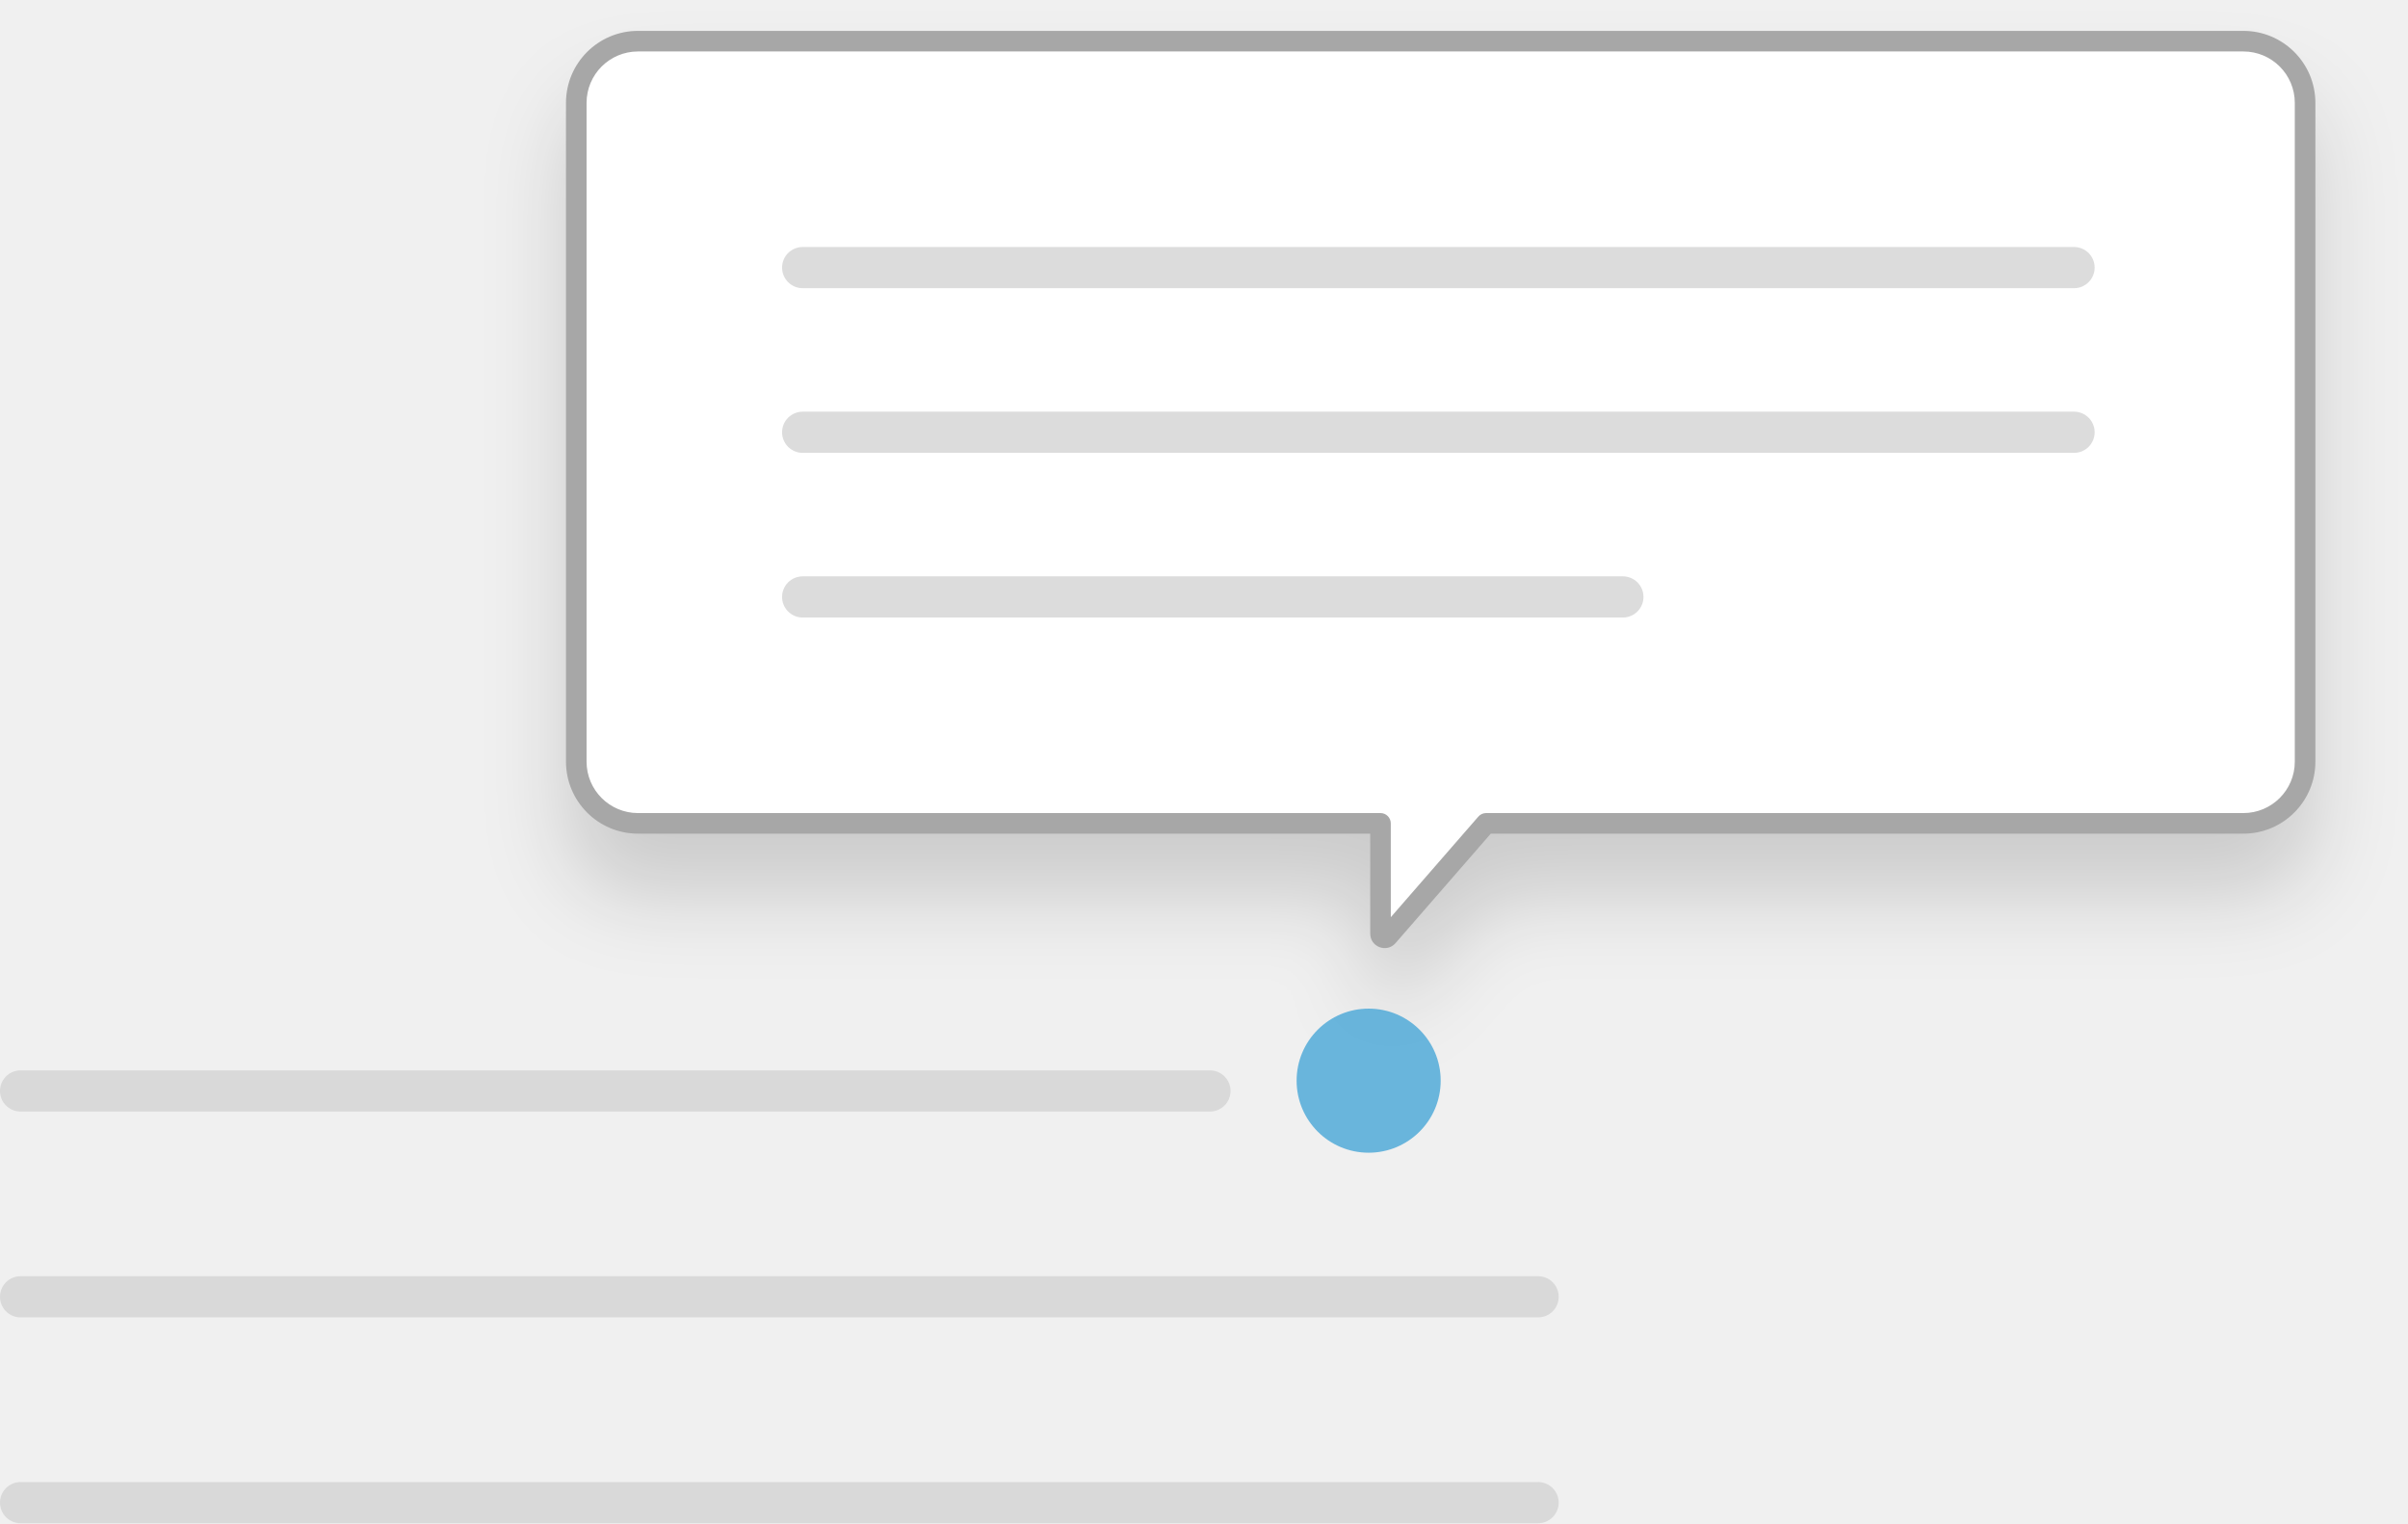
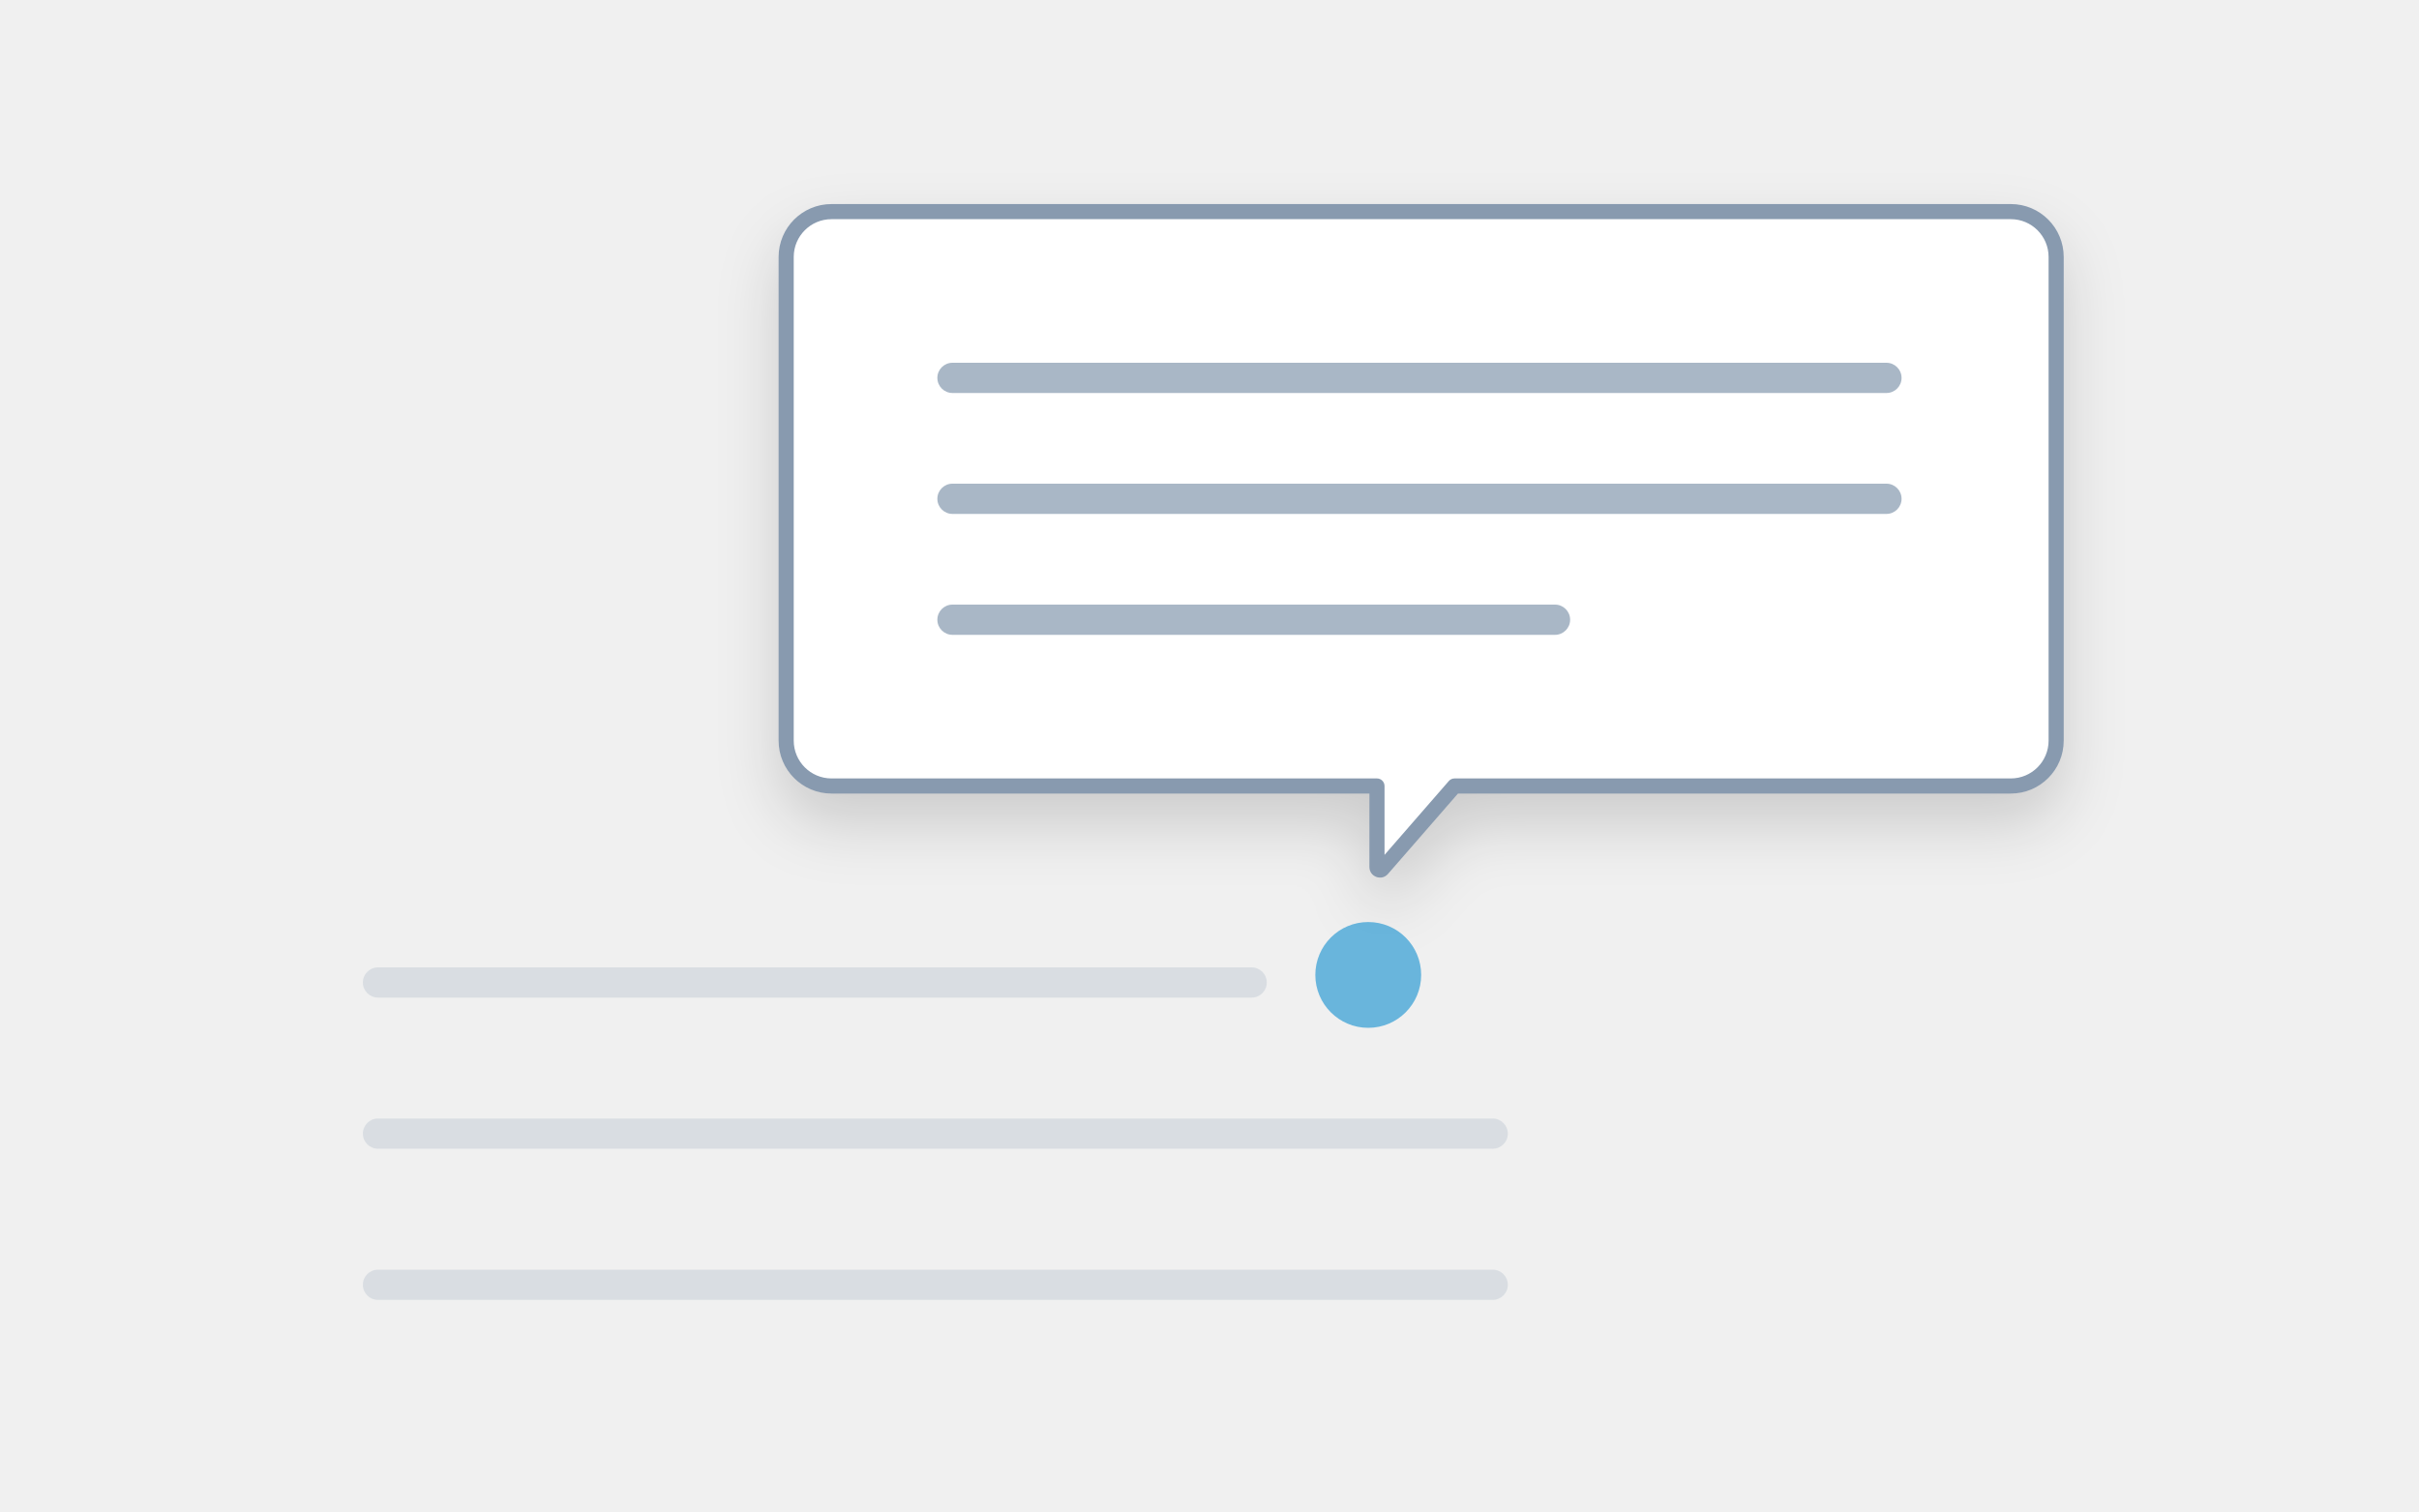
- <svg xmlns="http://www.w3.org/2000/svg" width="117" height="74" viewBox="0 0 117 74" fill="none">
-   <g filter="url(#filter0_d)">
-     <path fill-rule="evenodd" clip-rule="evenodd" d="M31 2C29.343 2 28 3.343 28 5V37C28 38.657 29.343 40 31 40H67.076L67.077 45.359C67.077 45.544 67.307 45.63 67.428 45.49L72.206 40H109C110.657 40 112 38.657 112 37V5C112 3.343 110.657 2 109 2H31Z" fill="white" />
-     <path d="M67.076 40L67.576 40C67.576 39.724 67.353 39.5 67.076 39.5V40ZM67.077 45.359L66.577 45.359L67.077 45.359ZM67.428 45.49L67.051 45.162L67.051 45.162L67.428 45.49ZM72.206 40V39.5C72.061 39.5 71.924 39.563 71.829 39.672L72.206 40ZM28.5 5C28.5 3.619 29.619 2.5 31 2.5V1.5C29.067 1.5 27.5 3.067 27.5 5H28.5ZM28.5 37V5H27.5V37H28.5ZM31 39.5C29.619 39.5 28.5 38.381 28.5 37H27.5C27.5 38.933 29.067 40.5 31 40.5V39.5ZM67.076 39.5H31V40.5H67.076V39.5ZM67.577 45.359L67.576 40L66.576 40L66.577 45.359L67.577 45.359ZM67.051 45.162C67.233 44.953 67.577 45.081 67.577 45.359L66.577 45.359C66.577 46.006 67.38 46.307 67.805 45.819L67.051 45.162ZM71.829 39.672L67.051 45.162L67.805 45.819L72.583 40.328L71.829 39.672ZM109 39.5H72.206V40.5H109V39.5ZM111.5 37C111.5 38.381 110.381 39.5 109 39.5V40.5C110.933 40.5 112.5 38.933 112.5 37H111.5ZM111.5 5V37H112.5V5H111.5ZM109 2.5C110.381 2.5 111.5 3.619 111.5 5H112.5C112.5 3.067 110.933 1.5 109 1.5V2.5ZM31 2.5H109V1.5H31V2.5Z" fill="#A7A7A7" />
+ <svg xmlns="http://www.w3.org/2000/svg" width="160" height="100" fill="none">
+   <g filter="url(#Signpost-Right__a)">
+     <path fill-rule="evenodd" clip-rule="evenodd" d="M55 14a3 3 0 0 0-3 3v32a3 3 0 0 0 3 3h36.076l.001 5.359a.2.2 0 0 0 .351.131L96.206 52H133a3 3 0 0 0 3-3V17a3 3 0 0 0-3-3H55Z" fill="#fff" />
+     <path d="M91.076 52h.5a.5.5 0 0 0-.5-.5v.5Zm.001 5.359h-.5.5Zm.351.131-.377-.328.377.328ZM96.206 52v-.5a.5.5 0 0 0-.377.172l.377.328ZM52.5 17a2.5 2.5 0 0 1 2.5-2.5v-1a3.5 3.5 0 0 0-3.5 3.5h1Zm0 32V17h-1v32h1Zm2.5 2.5a2.5 2.5 0 0 1-2.5-2.5h-1a3.5 3.5 0 0 0 3.5 3.5v-1Zm36.076 0H55v1h36.076v-1Zm.501 5.859v-5.36l-1 .001v5.36l1-.001Zm-.526-.197a.3.3 0 0 1 .526.197h-1c0 .647.803.948 1.228.46l-.754-.657Zm4.778-5.49-4.778 5.49.754.657 4.778-5.49-.754-.657ZM133 51.5H96.206v1H133v-1Zm2.5-2.5a2.5 2.5 0 0 1-2.5 2.5v1a3.5 3.5 0 0 0 3.5-3.5h-1Zm0-32v32h1V17h-1Zm-2.5-2.5a2.5 2.5 0 0 1 2.5 2.5h1a3.5 3.5 0 0 0-3.5-3.5v1Zm-78 0h78v-1H55v1Z" fill="#889AAF" />
  </g>
-   <rect opacity="0.4" x="38" y="12" width="63.775" height="2" rx="1" fill="#A7A7A7" />
-   <rect opacity="0.4" x="38" y="20" width="63.775" height="2" rx="1" fill="#A7A7A7" />
-   <rect opacity="0.4" x="38" y="28" width="41.853" height="2" rx="1" fill="#A7A7A7" />
-   <g opacity="0.8">
-     <rect opacity="0.4" y="72" width="75.733" height="2" rx="1" fill="#A7A7A7" />
-     <rect opacity="0.4" y="62" width="75.733" height="2" rx="1" fill="#A7A7A7" />
-     <g opacity="0.4">
-       <rect y="52" width="59.789" height="2" rx="1" fill="#A7A7A7" />
-     </g>
-     <circle cx="66.5" cy="52.5" r="3.5" fill="#47A6D7" />
+   <rect x="62" y="24" width="63.775" height="2" rx="1" fill="#A9B7C6" />
+   <rect x="62" y="32" width="63.775" height="2" rx="1" fill="#A9B7C6" />
+   <rect x="62" y="40" width="41.853" height="2" rx="1" fill="#A9B7C6" />
+   <g opacity=".8">
+     <rect opacity=".4" x="24" y="84" width="75.733" height="2" rx="1" fill="#A9B7C6" />
+     <rect opacity=".4" x="24" y="74" width="75.733" height="2" rx="1" fill="#A9B7C6" />
+     <rect opacity=".4" x="24" y="64" width="59.789" height="2" rx="1" fill="#A9B7C6" />
+     <circle cx="90.5" cy="64.5" r="3.5" fill="#47A6D7" />
  </g>
  <defs>
-     <filter id="filter0_d" x="23.5" y="0.5" width="93" height="52.56" filterUnits="userSpaceOnUse" color-interpolation-filters="sRGB">
+     <filter id="Signpost-Right__a" x="47.5" y="11.5" width="93" height="52.56" filterUnits="userSpaceOnUse" color-interpolation-filters="sRGB">
      <feFlood flood-opacity="0" result="BackgroundImageFix" />
-       <feColorMatrix in="SourceAlpha" type="matrix" values="0 0 0 0 0 0 0 0 0 0 0 0 0 0 0 0 0 0 127 0" />
-       <feOffset dy="3" />
+       <feColorMatrix in="SourceAlpha" values="0 0 0 0 0 0 0 0 0 0 0 0 0 0 0 0 0 0 127 0" result="hardAlpha" />
+       <feOffset dy="2" />
      <feGaussianBlur stdDeviation="2" />
-       <feColorMatrix type="matrix" values="0 0 0 0 0 0 0 0 0 0 0 0 0 0 0 0 0 0 0.15 0" />
-       <feBlend mode="normal" in2="BackgroundImageFix" result="effect1_dropShadow" />
-       <feBlend mode="normal" in="SourceGraphic" in2="effect1_dropShadow" result="shape" />
+       <feColorMatrix values="0 0 0 0 0 0 0 0 0 0 0 0 0 0 0 0 0 0 0.15 0" />
+       <feBlend in2="BackgroundImageFix" result="effect1_dropShadow_1410_2397" />
+       <feBlend in="SourceGraphic" in2="effect1_dropShadow_1410_2397" result="shape" />
    </filter>
  </defs>
</svg>
